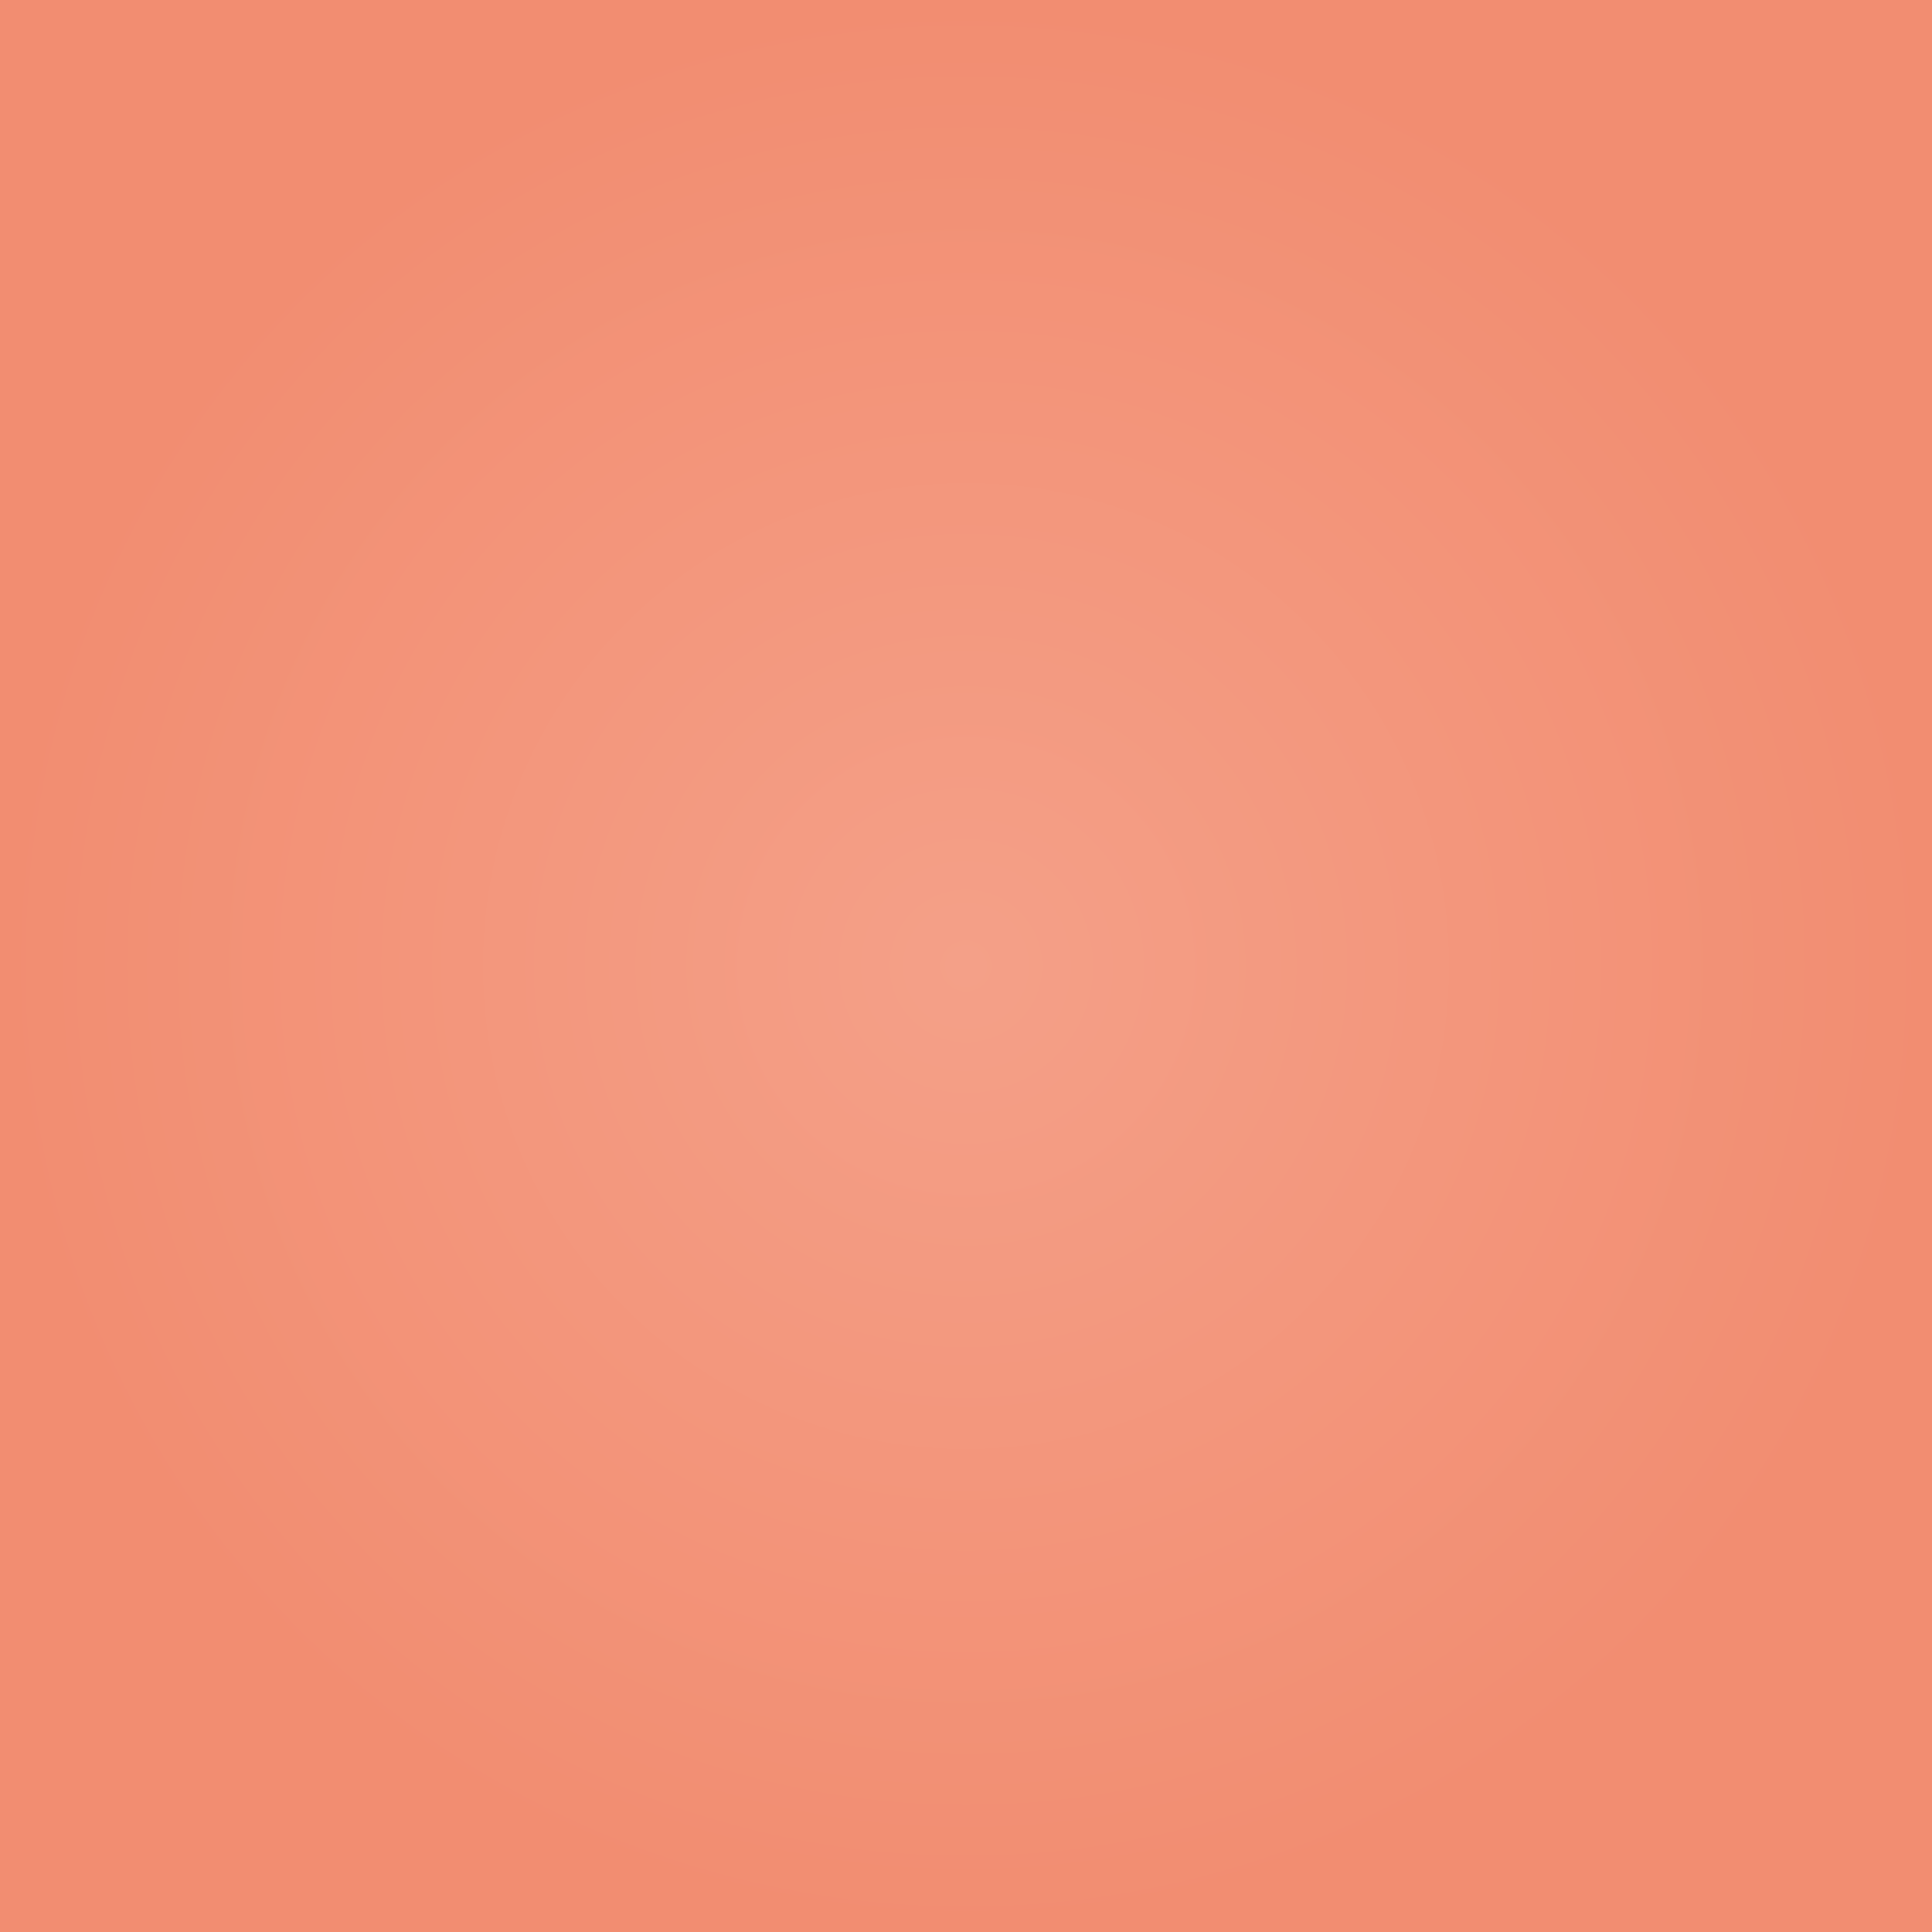
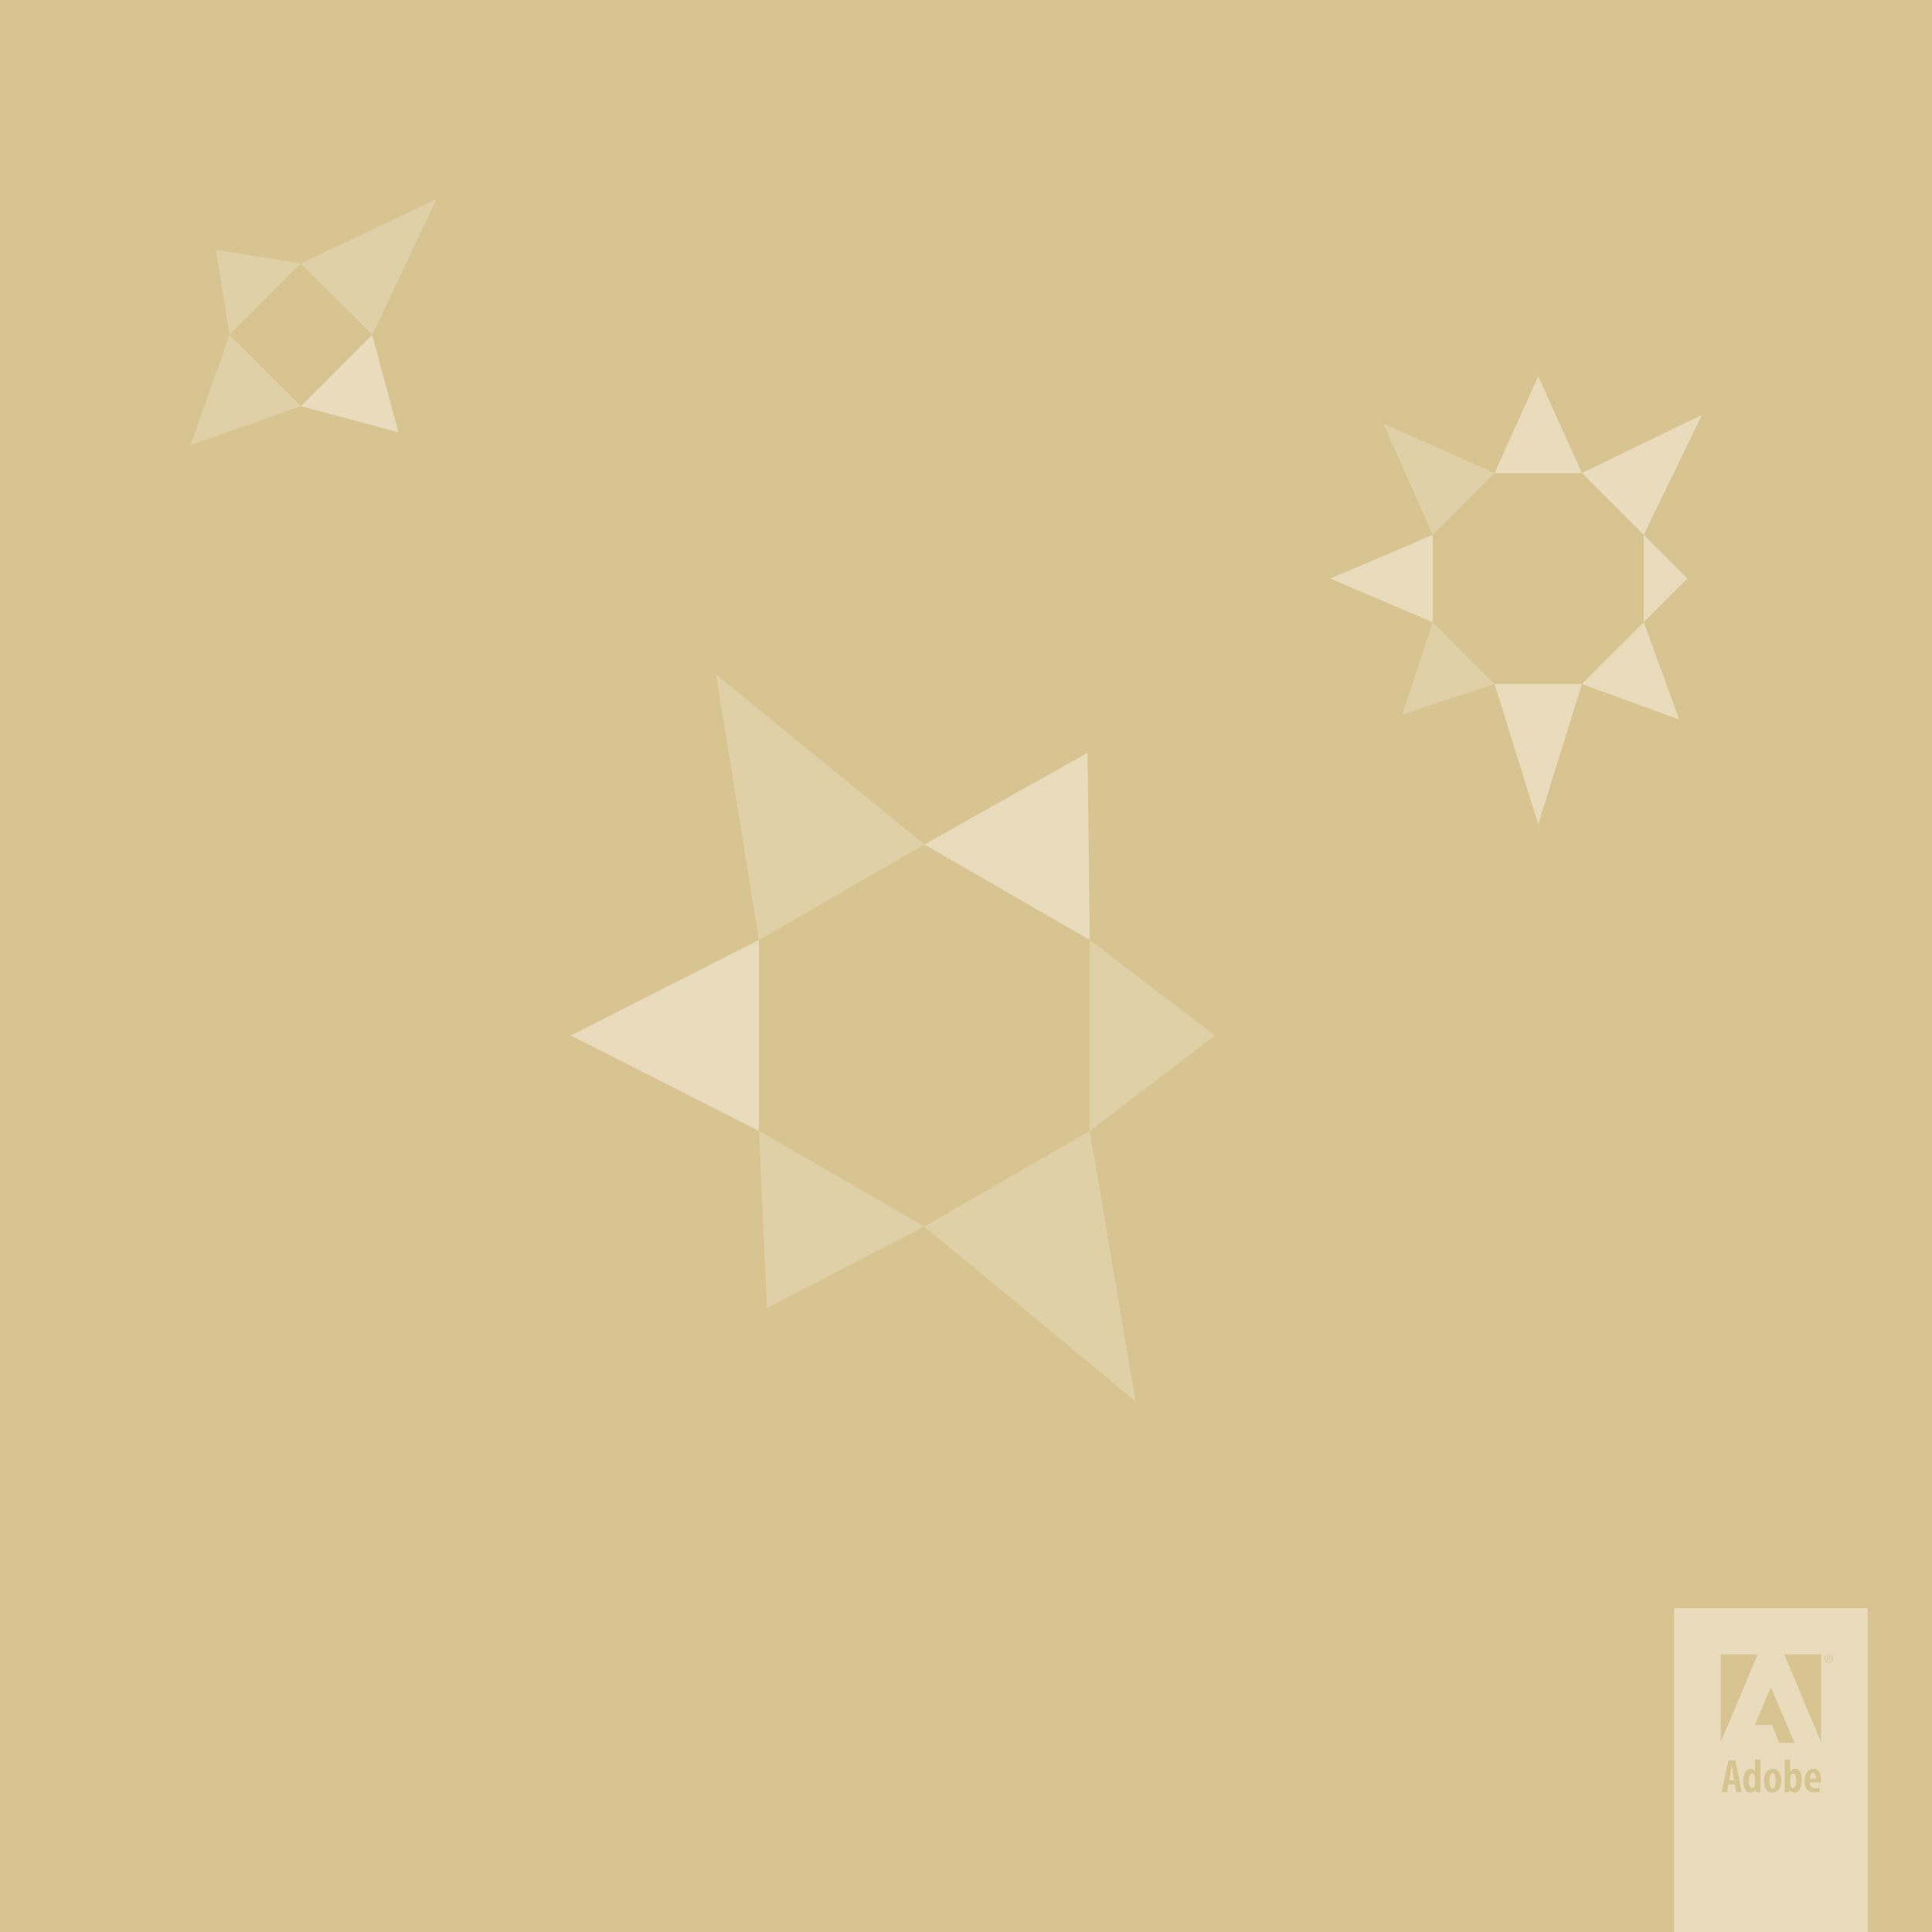
- <svg xmlns="http://www.w3.org/2000/svg" version="1.1" id="vs_back_03" x="0px" y="0px" width="1080px" height="1080px" viewBox="0 0 1080 1080" enable-background="new 0 0 1080 1080" xml:space="preserve">
-   <radialGradient id="SVGID_1_" cx="540" cy="540" r="540" gradientUnits="userSpaceOnUse">
-     <stop offset="0" style="stop-color:#F4A088" />
-     <stop offset="1" style="stop-color:#F28D71" />
-   </radialGradient>
-   <rect fill="url(#SVGID_1_)" width="1080" height="1080" />
+ <svg xmlns="http://www.w3.org/2000/svg" version="1.1" id="vs_bg" x="0px" y="0px" width="1080px" height="1080px" viewBox="0 0 1080 1080" enable-background="new 0 0 1080 1080" xml:space="preserve">
+   <rect fill="#D8C491" width="1080" height="1080" />
+   <g>
+     <g>
+       <path fill="#E8DCBD" d="M990.878,991.201c-1.375,0-1.667,2.389-1.667,4.219c0,2.221,0.368,4.268,1.693,4.268h0.027    c1.238,0,1.555-2.329,1.555-4.268C992.486,993.59,992.17,991.201,990.878,991.201z" />
+       <path fill="#E8DCBD" d="M1002.269,991.457c-0.618,0-1.14,0.673-1.317,1.392l-0.117,0.824v3.638c0,0.32,0.057,0.625,0.123,0.826    c0.329,1.098,0.886,1.363,1.326,1.363c1.254,0,1.771-1.586,1.771-4.132C1004.055,993.059,1003.507,991.457,1002.269,991.457z" />
+       <path fill="#E8DCBD" d="M979.49,991.457c-1.293,0-1.778,1.883-1.778,4.074c0,2.527,0.69,3.969,1.732,3.969    c0.488,0,1.046-0.25,1.351-1.306c0.066-0.206,0.108-0.497,0.108-0.827v-3.441l-0.049-0.778    C980.731,992.266,980.249,991.457,979.49,991.457z" />
+       <path fill="#E8DCBD" d="M968.093,987.111h-0.065c-0.199,1.219-0.467,3.025-0.666,4.103l-0.712,3.883h2.706l-0.659-3.892    C968.503,990.076,968.268,988.324,968.093,987.111z" />
+       <path fill="#E8DCBD" d="M935.929,899.039V1080h108V899.039H935.929z M1018.092,924.713v49.635l-20.802-49.635H1018.092z     M1003.211,974.346h-8.688l-3.971-9.982h-9.707l9.106-21.361L1003.211,974.346z M961.795,924.713h20.826l-20.826,49.635V924.713z     M970.504,1001.959l-0.838-4.318h-3.371l-0.856,4.318h-3.176l3.953-17.981h3.885l3.592,17.981H970.504z M981.455,1001.963    l-0.188-1.502h-0.066c-0.47,0.925-1.497,1.718-2.718,1.718c-2.694,0-4.029-2.961-4.029-6.702c0-4.549,1.998-6.761,4.156-6.761    c1.127,0,1.871,0.552,2.239,1.347h0.054v-6.565h3.261v14.733c0,1.176,0.057,2.607,0.105,3.732H981.455z M990.896,1002.179h-0.026    c-2.987,0-4.873-2.408-4.873-6.702c0-4.686,2.416-6.764,4.944-6.764c2.969,0,4.822,2.515,4.822,6.694    C995.763,1000.771,992.857,1002.179,990.896,1002.179z M1003.091,1002.179c-1.146,0-1.898-0.507-2.582-1.778h-0.066l-0.182,1.56    h-2.787c0.045-1.085,0.108-2.554,0.108-3.729v-14.733h3.252v6.787h0.051c0.642-0.997,1.495-1.571,2.739-1.571    c2.45,0,3.686,2.779,3.686,6.402C1007.31,999.713,1005.466,1002.179,1003.091,1002.179z M1017.995,996.514l-6.178-0.021    c0.036,2.359,1.281,3.128,2.824,3.128c0.985,0,1.825-0.213,2.446-0.454l0.443,2.33c-0.868,0.373-2.2,0.604-3.48,0.604    c-3.493,0-5.395-2.369-5.395-6.432c0-4.363,2.206-6.971,5.1-6.971c2.79,0,4.342,2.306,4.342,6.09    C1018.098,995.646,1018.059,996.127,1017.995,996.514z M1022.334,929.556c-1.341,0-2.429-1.076-2.429-2.434    c0-1.339,1.088-2.41,2.429-2.41h0.013c1.332,0,2.396,1.071,2.396,2.41C1024.742,928.479,1023.679,929.556,1022.334,929.556z" />
+       <path fill="#E8DCBD" d="M1022.208,926.134l-0.313,0.009v0.876h0.295c0.347,0,0.639-0.118,0.639-0.431    C1022.828,926.35,1022.66,926.134,1022.208,926.134z" />
+       <path fill="#E8DCBD" d="M1013.55,991.077c-1.187,0-1.684,1.733-1.72,3.125h3.272    C1015.111,992.367,1014.587,991.077,1013.55,991.077z" />
+       <path fill="#E8DCBD" d="M1022.347,925.123h-0.013c-1.066,0-1.925,0.896-1.925,2.007c0,1.118,0.858,2.012,1.938,2.012    c1.063,0.011,1.913-0.894,1.913-2.012C1024.26,926.02,1023.41,925.123,1022.347,925.123z M1022.916,928.529    c-0.066-0.08-0.117-0.326-0.175-0.688c-0.058-0.316-0.235-0.453-0.563-0.453h-0.283v1.141h-0.488v-2.684    c0.229-0.039,0.452-0.079,0.811-0.079c0.431,0,0.699,0.085,0.874,0.224l0.235,0.549c0,0.348-0.229,0.574-0.521,0.648v0.023    c0.234,0.043,0.386,0.255,0.437,0.654c0.069,0.42,0.127,0.584,0.169,0.664H1022.916z" />
+     </g>
+     <g>
+       <path fill="#E8DCBD" d="M990.878,991.201c-1.375,0-1.667,2.389-1.667,4.219c0,2.221,0.368,4.268,1.693,4.268h0.027    c1.238,0,1.555-2.329,1.555-4.268C992.486,993.59,992.17,991.201,990.878,991.201z" />
+       <path fill="#E8DCBD" d="M1002.269,991.457c-0.618,0-1.14,0.673-1.317,1.392l-0.117,0.824v3.638c0,0.32,0.057,0.625,0.123,0.826    c0.329,1.098,0.886,1.363,1.326,1.363c1.254,0,1.771-1.586,1.771-4.132C1004.055,993.059,1003.507,991.457,1002.269,991.457z" />
+       <path fill="#E8DCBD" d="M979.49,991.457c-1.293,0-1.778,1.883-1.778,4.074c0,2.527,0.69,3.969,1.732,3.969    c0.488,0,1.046-0.25,1.351-1.306c0.066-0.206,0.108-0.497,0.108-0.827v-3.441l-0.049-0.778    C980.731,992.266,980.249,991.457,979.49,991.457z" />
+       <path fill="#E8DCBD" d="M968.093,987.111h-0.065c-0.199,1.219-0.467,3.025-0.666,4.103l-0.712,3.883h2.706l-0.659-3.892    C968.503,990.076,968.268,988.324,968.093,987.111z" />
+       <path fill="#E8DCBD" d="M935.929,899.039V1080h108V899.039H935.929z M1018.092,924.713v49.635l-20.802-49.635H1018.092z     M1003.211,974.346h-8.688l-3.971-9.982h-9.707l9.106-21.361L1003.211,974.346z M961.795,924.713h20.826l-20.826,49.635V924.713z     M970.504,1001.959l-0.838-4.318h-3.371l-0.856,4.318h-3.176l3.953-17.981h3.885l3.592,17.981H970.504z M981.455,1001.963    l-0.188-1.502h-0.066c-0.47,0.925-1.497,1.718-2.718,1.718c-2.694,0-4.029-2.961-4.029-6.702c0-4.549,1.998-6.761,4.156-6.761    c1.127,0,1.871,0.552,2.239,1.347h0.054v-6.565h3.261v14.733c0,1.176,0.057,2.607,0.105,3.732H981.455z M990.896,1002.179h-0.026    c-2.987,0-4.873-2.408-4.873-6.702c0-4.686,2.416-6.764,4.944-6.764c2.969,0,4.822,2.515,4.822,6.694    C995.763,1000.771,992.857,1002.179,990.896,1002.179z M1003.091,1002.179c-1.146,0-1.898-0.507-2.582-1.778h-0.066l-0.182,1.56    h-2.787c0.045-1.085,0.108-2.554,0.108-3.729v-14.733h3.252v6.787h0.051c0.642-0.997,1.495-1.571,2.739-1.571    c2.45,0,3.686,2.779,3.686,6.402C1007.31,999.713,1005.466,1002.179,1003.091,1002.179z M1017.995,996.514l-6.178-0.021    c0.036,2.359,1.281,3.128,2.824,3.128c0.985,0,1.825-0.213,2.446-0.454l0.443,2.33c-0.868,0.373-2.2,0.604-3.48,0.604    c-3.493,0-5.395-2.369-5.395-6.432c0-4.363,2.206-6.971,5.1-6.971c2.79,0,4.342,2.306,4.342,6.09    C1018.098,995.646,1018.059,996.127,1017.995,996.514z M1022.334,929.556c-1.341,0-2.429-1.076-2.429-2.434    c0-1.339,1.088-2.41,2.429-2.41h0.013c1.332,0,2.396,1.071,2.396,2.41C1024.742,928.479,1023.679,929.556,1022.334,929.556z" />
+       <path fill="#E8DCBD" d="M1022.208,926.134l-0.313,0.009v0.876h0.295c0.347,0,0.639-0.118,0.639-0.431    C1022.828,926.35,1022.66,926.134,1022.208,926.134z" />
+       <path fill="#E8DCBD" d="M1013.55,991.077c-1.187,0-1.684,1.733-1.72,3.125h3.272    C1015.111,992.367,1014.587,991.077,1013.55,991.077z" />
+       <path fill="#E8DCBD" d="M1022.347,925.123h-0.013c-1.066,0-1.925,0.896-1.925,2.007c0,1.118,0.858,2.012,1.938,2.012    c1.063,0.011,1.913-0.894,1.913-2.012C1024.26,926.02,1023.41,925.123,1022.347,925.123z M1022.916,928.529    c-0.066-0.08-0.117-0.326-0.175-0.688c-0.058-0.316-0.235-0.453-0.563-0.453h-0.283v1.141h-0.488v-2.684    c0.229-0.039,0.452-0.079,0.811-0.079c0.431,0,0.699,0.085,0.874,0.224l0.235,0.549c0,0.348-0.229,0.574-0.521,0.648v0.023    c0.234,0.043,0.386,0.255,0.437,0.654c0.069,0.42,0.127,0.584,0.169,0.664H1022.916z" />
+     </g>
+   </g>
+   <polygon fill="#E0D0A7" points="168.174,147.23 243.908,111.409 208.086,187.143 " />
+   <polygon fill="#E8DCBD" points="208.086,187.143 222.695,241.663 168.175,227.054 " />
+   <polygon fill="#E0D0A7" points="168.175,227.054 106.584,248.733 128.264,187.143 " />
+   <polygon fill="#E0D0A7" points="128.264,187.143 120.726,139.693 168.174,147.23 " />
+   <polygon fill="#E8DCBD" points="424.26,632.221 319.138,578.834 424.26,525.45 " />
+   <polygon fill="#E0D0A7" points="424.26,525.451 400.279,377.145 516.725,472.065 " />
+   <polygon fill="#E8DCBD" points="516.726,472.064 607.955,420.821 609.191,525.45 " />
+   <polygon fill="#E0D0A7" points="609.192,525.447 679.139,578.832 609.192,632.217 " />
+   <polygon fill="#E0D0A7" points="609.189,632.221 634.776,783.308 516.725,685.604 " />
+   <polygon fill="#E0D0A7" points="516.725,685.604 428.77,731.177 424.259,632.221 " />
+   <g>
+     <polygon fill="#E0D0A7" points="800.906,298.982 773.345,236.871 835.455,264.434  " />
+     <polygon fill="#E8DCBD" points="835.455,264.434 859.885,210.37 884.314,264.433  " />
+     <polygon fill="#E8DCBD" points="884.314,264.433 951.406,231.89 918.863,298.982  " />
+     <polygon fill="#E8DCBD" points="918.863,298.982 943.293,323.411 918.863,347.841  " />
+     <polygon fill="#E8DCBD" points="918.863,347.841 938.714,402.241 884.314,382.39  " />
+     <polygon fill="#E8DCBD" points="884.314,382.39 859.885,460.802 835.455,382.39  " />
+     <polygon fill="#E0D0A7" points="835.455,382.39 783.883,399.413 800.906,347.841  " />
+     <polygon fill="#E8DCBD" points="800.906,347.841 743.645,323.412 800.906,298.982  " />
+   </g>
</svg>
